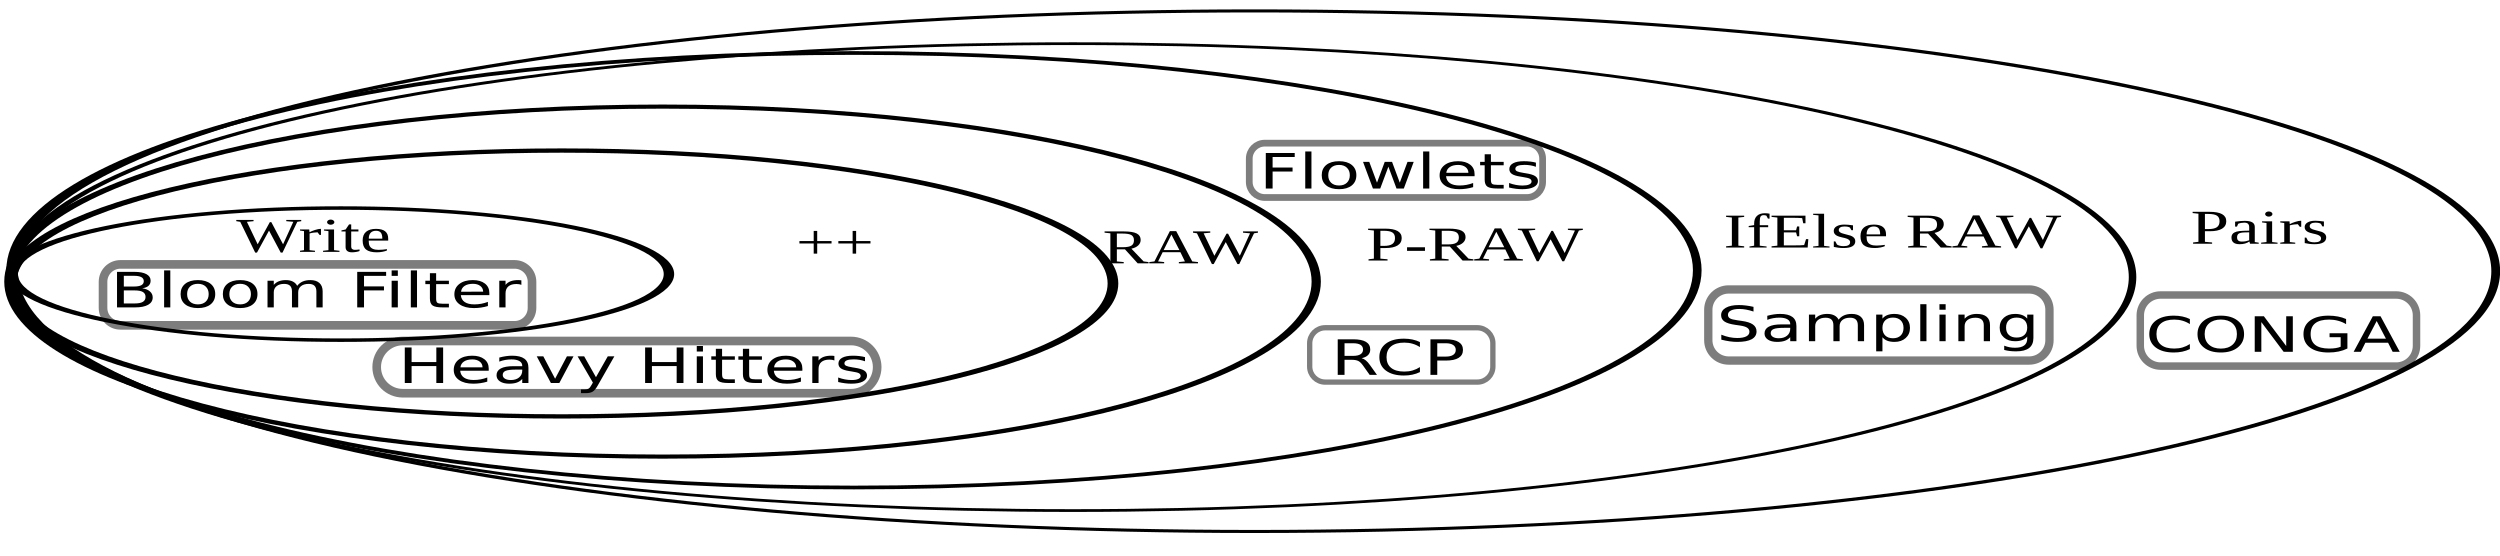
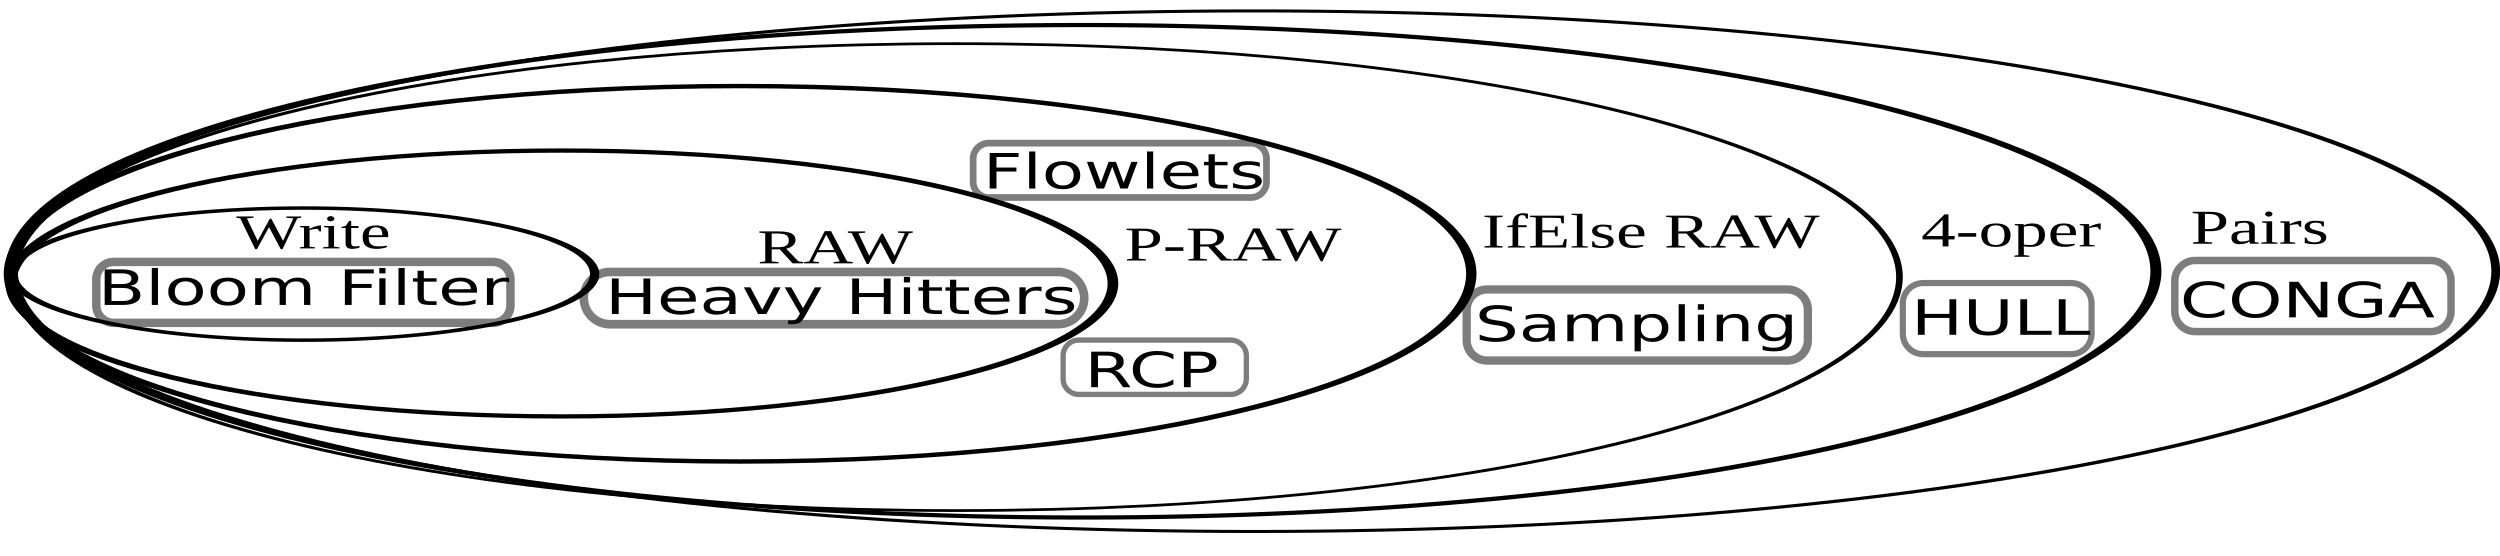
<svg xmlns="http://www.w3.org/2000/svg" xmlns:ns1="http://www.openswatchbook.org/uri/2009/osb" width="1448.604" height="321.755" id="svg2" version="1.1">
  <defs id="defs4">
    <linearGradient id="linearGradient5439" ns1:paint="gradient">
      <stop style="stop-color:#00ff00;stop-opacity:1;" offset="0" id="stop5441" />
      <stop style="stop-color:#00ff00;stop-opacity:0;" offset="1" id="stop5443" />
    </linearGradient>
    <linearGradient id="linearGradient5419" ns1:paint="solid">
      <stop style="stop-color:#000000;stop-opacity:1;" offset="0" id="stop5421" />
    </linearGradient>
    <linearGradient id="linearGradient5413" ns1:paint="solid">
      <stop style="stop-color:#00ff00;stop-opacity:1;" offset="0" id="stop5415" />
    </linearGradient>
  </defs>
  <g id="layer1" transform="translate(580.2336,-13.06247)">
-     <path style="fill:none;stroke:#000000;stroke-width:4;stroke-linecap:butt;stroke-linejoin:miter;stroke-miterlimit:4;stroke-opacity:1;stroke-dasharray:none" id="path2816" d="m 414.286,268.076 c 0,41.816 -56.284,75.714 -125.714,75.714 -69.43,0 -125.714,-33.898 -125.714,-75.714 0,-41.816 56.284,-75.714 125.714,-75.714 69.43,0 125.714,33.898 125.714,75.714 z" transform="matrix(1.512307,0,0,0.5056145,-819.1472,36.34625)" />
-     <text xml:space="preserve" style="font-size:33.613px;font-style:normal;font-weight:normal;fill:#000000;fill-opacity:1;stroke:none;font-family:Bitstream Vera Sans" x="-372.568" y="189.201" id="text3590" transform="scale(1.190008,0.8403305)">
-       <tspan id="tspan3592" x="-372.568" y="189.201" style="font-style:normal;font-variant:normal;font-weight:normal;font-stretch:normal;font-family:Times New Roman;-inkscape-font-specification:Times New Roman">Write</tspan>
+     <path style="fill:none;stroke:#000000;stroke-width:4;stroke-linecap:butt;stroke-linejoin:miter;stroke-miterlimit:4;stroke-opacity:1;stroke-dasharray:none" id="path2816" d="m 414.286,268.076 a 125.714,75.714 0 1 1 -251.429,0 125.714,75.714 0 1 1 251.429,0 z" transform="matrix(1.341068,0,0,0.5056145,-791.2596,36.34625)" />
+     <text xml:space="preserve" style="font-size:33.613px;font-style:normal;font-weight:normal;fill:#000000;fill-opacity:1;stroke:none;font-family:Bitstream Vera Sans" x="-372.568" y="186.821" id="text3590" transform="scale(1.190008,0.8403306)">
+       <tspan id="tspan3592" x="-372.568" y="186.821" style="font-style:normal;font-variant:normal;font-weight:normal;font-stretch:normal;font-family:Times New Roman;-inkscape-font-specification:Times New Roman">Write</tspan>
    </text>
    <path d="m 414.286,268.076 c 0,41.816 -56.284,75.714 -125.714,75.714 -69.43,0 -125.714,-33.898 -125.714,-75.714 0,-41.816 56.284,-75.714 125.714,-75.714 69.43,0 125.714,33.898 125.714,75.714 z" id="path3594" style="fill:#ff0000;fill-opacity:0;fill-rule:evenodd;stroke:#000000;stroke-width:2.439;stroke-linecap:butt;stroke-linejoin:miter;stroke-miterlimit:4;stroke-opacity:1;stroke-dasharray:none" transform="matrix(2.539988,0,0,1.017341,-987.6208,-95.40136)" />
-     <text xml:space="preserve" style="font-size:33.613px;font-style:normal;font-weight:normal;fill:#000000;fill-opacity:1;stroke:none;font-family:Bitstream Vera Sans" x="-100.004" y="193.763" id="text3602" transform="scale(1.190008,0.8403305)">
-       <tspan id="tspan3604" x="-100.004" y="193.763" style="font-family:Times New Roman;-inkscape-font-specification:Times New Roman">++</tspan>
+     <path transform="matrix(3.370272,0,0,1.436741,-1123.948,-213.4552)" style="fill:#ff0000;fill-opacity:0;fill-rule:evenodd;stroke:#000000;stroke-width:1.781;stroke-linecap:butt;stroke-linejoin:miter;stroke-miterlimit:4;stroke-opacity:1;stroke-dasharray:none" id="path3606" d="m 414.286,268.076 a 125.714,75.714 0 1 1 -251.429,0 125.714,75.714 0 1 1 251.429,0 z" />
+     <text xml:space="preserve" style="font-size:33.613px;font-style:normal;font-weight:normal;fill:#000000;fill-opacity:1;stroke:none;font-family:Bitstream Vera Sans" x="-118.785" y="197.124" id="text3608" transform="scale(1.190008,0.8403306)">
+       <tspan x="-118.785" y="197.124" id="tspan3010" style="font-family:Times New Roman;-inkscape-font-specification:Times New Roman">RAW</tspan>
    </text>
-     <path transform="matrix(3.012924,0,0,1.339317,-1065.767,-182.8032)" style="fill:#ff0000;fill-opacity:0;fill-rule:evenodd;stroke:#000000;stroke-width:1.781;stroke-linecap:butt;stroke-linejoin:miter;stroke-miterlimit:4;stroke-opacity:1;stroke-dasharray:none" id="path3606" d="m 414.286,268.076 c 0,41.816 -56.284,75.714 -125.714,75.714 -69.43,0 -125.714,-33.898 -125.714,-75.714 0,-41.816 56.284,-75.714 125.714,-75.714 69.43,0 125.714,33.898 125.714,75.714 z" />
-     <text xml:space="preserve" style="font-size:33.613px;font-style:normal;font-weight:normal;fill:#000000;fill-opacity:1;stroke:none;font-family:Bitstream Vera Sans" x="49.281" y="197.124" id="text3608" transform="scale(1.190008,0.8403305)">
-       <tspan x="49.281" y="197.124" id="tspan3010" style="font-family:Times New Roman;-inkscape-font-specification:Times New Roman">RAW</tspan>
+     <path d="m 414.286,268.076 a 125.714,75.714 0 1 1 -251.429,0 125.714,75.714 0 1 1 251.429,0 z" id="path3612" style="fill:#ff0000;fill-opacity:0;fill-rule:evenodd;stroke:#000000;stroke-width:1.292;stroke-linecap:butt;stroke-linejoin:miter;stroke-miterlimit:4;stroke-opacity:1;stroke-dasharray:none" transform="matrix(4.943976,0,0,1.884524,-1379.225,-334.9457)" />
+     <text xml:space="preserve" style="font-size:33.613px;font-style:normal;font-weight:normal;fill:#000000;fill-opacity:1;stroke:none;font-family:Bitstream Vera Sans" x="59.945" y="195.204" id="text3614" transform="scale(1.190008,0.8403306)">
+       <tspan id="tspan3616" x="59.945" y="195.204" style="font-family:Times New Roman;-inkscape-font-specification:Times New Roman">P-RAW</tspan>
    </text>
-     <path d="m 414.286,268.076 c 0,41.816 -56.284,75.714 -125.714,75.714 -69.43,0 -125.714,-33.898 -125.714,-75.714 0,-41.816 56.284,-75.714 125.714,-75.714 69.43,0 125.714,33.898 125.714,75.714 z" id="path3612" style="fill:#ff0000;fill-opacity:0;fill-rule:evenodd;stroke:#000000;stroke-width:1.292;stroke-linecap:butt;stroke-linejoin:miter;stroke-miterlimit:4;stroke-opacity:1;stroke-dasharray:none" transform="matrix(3.88695,0,0,1.662724,-1207.08,-276.0787)" />
-     <text xml:space="preserve" style="font-size:33.613px;font-style:normal;font-weight:normal;fill:#000000;fill-opacity:1;stroke:none;font-family:Bitstream Vera Sans" x="177.591" y="195.204" id="text3614" transform="scale(1.190008,0.8403305)">
-       <tspan id="tspan3616" x="177.591" y="195.204" style="font-family:Times New Roman;-inkscape-font-specification:Times New Roman">P-RAW</tspan>
-     </text>
-     <path transform="matrix(4.883848,0,0,1.786621,-1367.857,-305.3156)" style="fill:#ff0000;fill-opacity:0;fill-rule:evenodd;stroke:#000000;stroke-width:0.891;stroke-linecap:butt;stroke-linejoin:miter;stroke-miterlimit:4;stroke-opacity:1;stroke-dasharray:none" id="path3606-5" d="m 414.286,268.076 c 0,41.816 -56.284,75.714 -125.714,75.714 -69.43,0 -125.714,-33.898 -125.714,-75.714 0,-41.816 56.284,-75.714 125.714,-75.714 69.43,0 125.714,33.898 125.714,75.714 z" />
-     <text xml:space="preserve" style="font-size:33.613px;font-style:normal;font-weight:normal;fill:#000000;fill-opacity:1;stroke:none;font-family:Bitstream Vera Sans" x="351.669" y="186.246" id="text3614-3" transform="scale(1.190008,0.8403305)">
-       <tspan id="tspan3616-3" x="351.669" y="186.246" style="font-family:Times New Roman;-inkscape-font-specification:Times New Roman">IfElse RAW</tspan>
+     <path transform="matrix(4.346662,0,0,1.786621,-1280.373,-305.3156)" style="fill:#ff0000;fill-opacity:0;fill-rule:evenodd;stroke:#000000;stroke-width:0.891;stroke-linecap:butt;stroke-linejoin:miter;stroke-miterlimit:4;stroke-opacity:1;stroke-dasharray:none" id="path3606-5" d="m 414.286,268.076 a 125.714,75.714 0 1 1 -251.429,0 125.714,75.714 0 1 1 251.429,0 z" />
+     <text xml:space="preserve" style="font-size:33.613px;font-style:normal;font-weight:normal;fill:#000000;fill-opacity:1;stroke:none;font-family:Bitstream Vera Sans" x="234.022" y="186.246" id="text3614-3" transform="scale(1.190008,0.8403306)">
+       <tspan id="tspan3616-3" x="234.022" y="186.246" style="font-family:Times New Roman;-inkscape-font-specification:Times New Roman">IfElse RAW</tspan>
    </text>
    <path transform="matrix(5.720596,0,0,1.991982,-1504.068,-363.8006)" style="fill:#ff0000;fill-opacity:0;fill-rule:evenodd;stroke:#000000;stroke-width:0.891;stroke-linecap:butt;stroke-linejoin:miter;stroke-miterlimit:4;stroke-opacity:1;stroke-dasharray:none" id="path3606-5-7" d="m 414.286,268.076 c 0,41.816 -56.284,75.714 -125.714,75.714 -69.43,0 -125.714,-33.898 -125.714,-75.714 0,-41.816 56.284,-75.714 125.714,-75.714 69.43,0 125.714,33.898 125.714,75.714 z" />
    <text xml:space="preserve" style="font-size:33.613px;font-style:normal;font-weight:normal;fill:#000000;fill-opacity:1;stroke:none;font-family:Bitstream Vera Sans" x="579.087" y="183.605" id="text3614-3-7" transform="scale(1.190008,0.8403305)">
      <tspan id="tspan3616-3-4" x="579.087" y="183.605" style="font-family:Times New Roman;-inkscape-font-specification:Times New Roman">Pairs</tspan>
    </text>
    <text xml:space="preserve" style="font-size:84px;font-style:normal;font-variant:normal;font-weight:normal;font-stretch:normal;text-align:start;line-height:125%;letter-spacing:0px;word-spacing:0px;writing-mode:lr-tb;text-anchor:start;fill:#000000;fill-opacity:1;stroke:none;font-family:Arial;-inkscape-font-specification:Sans" x="307.143" y="485.238" id="text3849" transform="translate(10.04767,128.1241)">
      <tspan id="tspan3851" x="307.143" y="485.238" />
    </text>
    <text xml:space="preserve" style="font-size:84px;font-style:normal;font-variant:normal;font-weight:normal;font-stretch:normal;text-align:start;line-height:125%;letter-spacing:0px;word-spacing:0px;writing-mode:lr-tb;text-anchor:start;fill:#000000;fill-opacity:1;stroke:none;font-family:Arial;-inkscape-font-specification:Sans" x="332.857" y="483.809" id="text3853" transform="translate(10.04767,128.1241)">
      <tspan id="tspan3855" x="332.857" y="483.809" />
    </text>
-     <text xml:space="preserve" style="font-size:33.613px;font-style:normal;font-weight:normal;fill:#000000;fill-opacity:1;stroke:none;font-family:Bitstream Vera Sans" x="-433.908" y="185.489" id="text3602-6" transform="scale(1.190008,0.8403305)">
-       <tspan x="-433.908" y="185.489" style="font-size:33.613px" id="tspan3880" />
-       <tspan x="-433.908" y="227.506" style="font-size:33.613px" id="tspan3021">Bloom Filter</tspan>
+     <text xml:space="preserve" style="font-size:33.613px;font-style:normal;font-weight:normal;fill:#000000;fill-opacity:1;stroke:none;font-family:Bitstream Vera Sans" x="-439.911" y="183.789" id="text3602-6" transform="scale(1.190008,0.8403306)">
+       <tspan x="-439.911" y="183.789" style="font-size:33.613px" id="tspan3880" />
+       <tspan x="-439.911" y="225.806" style="font-size:33.613px" id="tspan3021">Bloom Filter</tspan>
    </text>
-     <text xml:space="preserve" style="font-size:33.613px;font-style:normal;font-weight:normal;fill:#000000;fill-opacity:1;stroke:none;font-family:Bitstream Vera Sans" x="-293.786" y="237.627" id="text3602-6-4" transform="scale(1.190008,0.8403305)">
-       <tspan x="-293.786" y="237.627" style="font-size:33.613px" id="tspan3880-5" />
-       <tspan x="-293.786" y="279.643" style="font-size:33.613px" id="tspan3021-3">Heavy Hitters</tspan>
+     <text xml:space="preserve" style="font-size:33.613px;font-style:normal;font-weight:normal;fill:#000000;fill-opacity:1;stroke:none;font-family:Bitstream Vera Sans" x="-192.946" y="190.026" id="text3602-6-4" transform="scale(1.190008,0.8403306)">
+       <tspan x="-192.946" y="190.026" style="font-size:33.613px" id="tspan3880-5" />
+       <tspan x="-192.946" y="232.043" style="font-size:33.613px" id="tspan3021-3">Heavy Hitters</tspan>
    </text>
-     <text xml:space="preserve" style="font-size:33.613px;font-style:normal;font-weight:normal;fill:#000000;fill-opacity:1;stroke:none;font-family:Bitstream Vera Sans" x="125.461" y="103.517" id="text3602-6-4-6" transform="scale(1.190008,0.8403305)">
-       <tspan x="125.461" y="103.517" style="font-size:33.613px" id="tspan3880-5-2" />
-       <tspan x="125.461" y="145.534" style="font-size:33.613px" id="tspan3021-3-6">Flowlets</tspan>
+     <text xml:space="preserve" style="font-size:33.613px;font-style:normal;font-weight:normal;fill:#000000;fill-opacity:1;stroke:none;font-family:Bitstream Vera Sans" x="-8.992" y="103.517" id="text3602-6-4-6" transform="scale(1.190008,0.8403306)">
+       <tspan x="-8.992" y="103.517" style="font-size:33.613px" id="tspan3880-5-2" />
+       <tspan x="-8.992" y="145.534" style="font-size:33.613px" id="tspan3021-3-6">Flowlets</tspan>
    </text>
-     <text xml:space="preserve" style="font-size:33.613px;font-style:normal;font-weight:normal;fill:#000000;fill-opacity:1;stroke:none;font-family:Bitstream Vera Sans" x="348.247" y="208.815" id="text3602-6-4-6-6" transform="scale(1.190008,0.8403305)">
-       <tspan x="348.247" y="208.815" style="font-size:33.613px" id="tspan3880-5-2-3" />
-       <tspan x="348.247" y="250.832" style="font-size:33.613px" id="tspan3021-3-6-4">Sampling</tspan>
+     <text xml:space="preserve" style="font-size:33.613px;font-style:normal;font-weight:normal;fill:#000000;fill-opacity:1;stroke:none;font-family:Bitstream Vera Sans" x="230.601" y="208.815" id="text3602-6-4-6-6" transform="scale(1.190008,0.8403306)">
+       <tspan x="230.601" y="208.815" style="font-size:33.613px" id="tspan3880-5-2-3" />
+       <tspan x="230.601" y="250.832" style="font-size:33.613px" id="tspan3021-3-6-4">Sampling</tspan>
    </text>
-     <text xml:space="preserve" style="font-size:33.613px;font-style:normal;font-weight:normal;fill:#000000;fill-opacity:1;stroke:none;font-family:Bitstream Vera Sans" x="557.066" y="216.121" id="text3602-6-4-6-6-1" transform="scale(1.190008,0.8403305)">
-       <tspan x="557.066" y="216.121" style="font-size:33.613px" id="tspan3880-5-2-3-3" />
-       <tspan x="557.066" y="258.138" style="font-size:33.613px" id="tspan3021-3-6-4-2">CONGA</tspan>
+     <text xml:space="preserve" style="font-size:33.613px;font-style:normal;font-weight:normal;fill:#000000;fill-opacity:1;stroke:none;font-family:Bitstream Vera Sans" x="573.873" y="192.321" id="text3602-6-4-6-6-1" transform="scale(1.190008,0.8403306)">
+       <tspan x="573.873" y="192.321" style="font-size:33.613px" id="tspan3880-5-2-3-3" />
+       <tspan x="573.873" y="234.338" style="font-size:33.613px" id="tspan3021-3-6-4-2">CONGA</tspan>
    </text>
-     <text xml:space="preserve" style="font-size:33.613px;font-style:normal;font-weight:normal;fill:#000000;fill-opacity:1;stroke:none;font-family:Bitstream Vera Sans" x="160.486" y="231.994" id="text3602-6-4-6-5" transform="scale(1.190008,0.8403305)">
-       <tspan x="160.486" y="231.994" style="font-size:33.613px" id="tspan3880-5-2-31" />
-       <tspan x="160.486" y="274.01" style="font-size:33.613px" id="tspan3021-3-6-7">RCP</tspan>
+     <text xml:space="preserve" style="font-size:33.613px;font-style:normal;font-weight:normal;fill:#000000;fill-opacity:1;stroke:none;font-family:Bitstream Vera Sans" x="40.439" y="240.494" id="text3602-6-4-6-5" transform="scale(1.190008,0.8403306)">
+       <tspan x="40.439" y="240.494" style="font-size:33.613px" id="tspan3880-5-2-31" />
+       <tspan x="40.439" y="282.511" style="font-size:33.613px" id="tspan3021-3-6-7">RCP</tspan>
    </text>
    <path style="opacity:0;fill:#00ff00;fill-opacity:0;stroke:#00ff00;stroke-width:4.996;stroke-linecap:round;stroke-linejoin:round;stroke-miterlimit:4;stroke-opacity:1;stroke-dasharray:none;stroke-dashoffset:0" d="m 48.316,332.113 c -157.47,-3.645 -288.453,-16.766 -398.571,-39.927 -99.816,-20.994 -164.529,-45.761 -202.357,-77.447 -25.321,-21.209 -30.489,-35.616 -20.136,-56.136 18.52,-36.708 74.206,-66.188 173.208,-91.697 104.285,-26.87 237.283,-43.741 395,-50.107 40.788,-1.646 166.503,-1.658 207.143,-0.019 192.581,7.766 354.088,32.077 458.559,69.025 102.178,36.137 136.15,80.512 94.932,124.004 -15.037,15.867 -49.23,35.165 -87.088,49.151 -102.525,37.877 -266.937,63.539 -456.403,71.237 -34.682,1.409 -135.408,2.583 -164.286,1.914 l 0,0 z m 152.857,-4.987 c 178.962,-6.854 328.977,-28.106 437.763,-62.014 56.715,-17.678 98.415,-39.87 117.072,-62.304 23.16,-27.847 12.099,-57.47 -31.264,-83.736 C 655.974,77.417 514.689,44.603 335.098,28.574 210.163,17.423 55.429,15.685 -75.255,23.964 c -139.735,8.852 -263.513,28.121 -354.716,55.22 -8.487,2.522 -15.217,4.735 -14.956,4.92 0.261,0.184 8.169,-1.716 17.573,-4.222 160.983,-42.903 423,-58.233 653.085,-38.21 267.388,23.27 423.776,87.227 376.159,153.836 -37.922,53.048 -210.504,96.92 -434.288,110.4 -51.828,3.122 -84.106,3.976 -150,3.967 -81.945,-0.011 -129.094,-1.792 -198.571,-7.501 -113.905,-9.36 -227.422,-29.584 -298.929,-53.258 -8.446,-2.796 -15.357,-4.899 -15.357,-4.673 0,1.559 48.099,19.086 68.571,24.987 108.49,31.271 253.266,51.12 420.714,57.683 47.678,1.869 158.52,1.876 207.143,0.013 l 0,5e-5 z m -90,-21.709 c 235.807,-8.456 431.714,-51.495 481.429,-105.764 9.694,-10.582 12.588,-16.958 12.64,-27.848 0.075,-15.613 -7.651,-26.74 -29.07,-41.865 -26.458,-18.683 -63.993,-33.718 -121.115,-48.512 -228.671,-59.223 -628.678,-60.495 -863.56,-2.746 -9.25,2.274 -16.587,4.298 -16.306,4.497 0.282,0.199 4.314,-0.57 8.961,-1.709 23.472,-5.754 70.824,-13.849 108.449,-18.539 111.845,-13.944 249.862,-15.485 367.857,-4.108 99.263,9.571 186.931,28.648 240.112,52.25 18.187,8.071 23.331,10.87 36.162,19.677 12.537,8.604 22.941,19.75 26.792,28.702 2.5,5.812 2.899,8.785 2.349,17.514 -0.634,10.069 -0.944,10.915 -7.331,20 -18.627,26.496 -68.405,49.906 -145.226,68.298 -113.407,27.151 -282.215,38.407 -428.754,28.588 -44.751,-2.999 -30.505,-0.624 26.611,4.436 51.732,4.583 107.684,7.506 164.286,8.585 25.892,0.493 105.05,-0.356 135.714,-1.455 z M -36.271,292.333 c 106.537,-4.47 200.517,-17.158 270.302,-36.494 63.916,-17.71 103.572,-37.847 120.037,-60.955 18.709,-26.258 1.322,-53.561 -49.121,-77.135 C 227.578,81.592 92.274,58.826 -65.703,55.384 c -36.582,-0.797 -100.982,-0.062 -126.695,1.445 -123.257,7.228 -207.424,20.68 -282.143,45.095 -14.388,4.701 -32.143,11.627 -32.143,12.537 0,0.207 3.696,-0.938 8.214,-2.544 61.977,-22.029 154.782,-35.942 255.75,-38.342 124.031,-2.948 238.948,10.341 316.75,36.628 30.178,10.197 48.676,19.363 64.445,31.937 22.185,17.689 26.191,35.947 12.338,56.224 -4.987,7.3 -27.062,23.213 -41.783,30.12 -52.759,24.754 -129.356,40.629 -233.571,48.407 -34.112,2.546 -136.454,2.56 -170,0.023 -42.246,-3.195 -78.836,-7.438 -106.687,-12.373 -25.348,-4.491 -16.89,-1.749 13.116,4.252 58.874,11.775 133.916,20.133 210.714,23.47 27.708,1.204 113.074,1.245 141.127,0.068 l 0,7e-5 z m -211.484,-0.645 c -0.982,-0.28 -2.589,-0.28 -3.571,0 -0.982,0.28 -0.179,0.509 1.786,0.509 1.964,0 2.768,-0.229 1.786,-0.509 z m -10,-1.009 c -0.982,-0.28 -2.589,-0.28 -3.571,0 -0.982,0.28 -0.179,0.509 1.786,0.509 1.964,0 2.768,-0.229 1.786,-0.509 z m 140.357,-18.363 c 83.19,-6.622 144.923,-18.01 195.56,-36.077 22.193,-7.918 35.437,-14.513 50.213,-25.002 25.157,-17.858 31.051,-34.385 18.718,-52.489 -34.665,-50.883 -205.28,-86.361 -390.565,-81.215 -129.849,3.607 -237.428,24.424 -293.927,56.878 -6.552,3.764 -24.2,16.609 -19.286,14.038 1.179,-0.617 6.556,-3.466 11.949,-6.332 33.705,-17.908 104.582,-33.461 181.622,-39.854 65.659,-5.449 155.873,-4.652 220,1.943 64.064,6.589 122.111,19.755 155.739,35.323 13.594,6.294 27.187,16.448 32.255,24.095 15.103,22.79 -7.321,45.408 -62.359,62.901 -47.682,15.155 -112.155,24.864 -189.697,28.567 -32.245,1.54 -111.893,0.684 -141.652,-1.522 -70.832,-5.251 -133.498,-16.564 -173.36,-31.299 -13.589,-5.023 -11.929,-3.505 6.217,5.686 41.476,21.007 127.412,38.403 220.714,44.678 34.962,2.351 34.767,2.347 95.714,2.025 45.157,-0.239 61.565,-0.707 82.143,-2.345 l 0,0 z m -65.714,-22.737 C -63.295,240.449 18.406,218.285 38.876,189.359 67.146,149.408 -44.442,111.323 -212.398,103.599 c -30.915,-1.422 -104.353,-0.567 -132.143,1.538 -73.412,5.56 -129.559,15.335 -170,29.594 -20.968,7.393 -44.354,19.154 -28.612,14.389 35.715,-10.811 94.702,-17.13 160.041,-17.146 102.145,-0.024 183.46,15.212 192.207,36.015 10.29,24.473 -74.153,43.653 -192.207,43.656 -78.268,0.002 -145.756,-8.794 -175.343,-22.854 -3.96,-1.882 -7.447,-3.247 -7.75,-3.033 -0.303,0.214 0.707,2.459 2.243,4.99 5.594,9.215 20.661,18.452 44.605,27.345 46.027,17.094 115.357,28.537 199.188,32.876 25.351,1.312 113.303,0.42 137.057,-1.39 z m -157.857,-42.404 c 1.179,-0.183 -17.464,-0.291 -41.429,-0.241 -30.194,0.064 -37.431,0.26 -23.571,0.64 19.373,0.531 60.644,0.278 65,-0.399 z m -110,-120.613 c 2.75,-1.063 4.357,-1.933 3.571,-1.933 -0.786,0 -3.679,0.87 -6.429,1.933 -2.75,1.063 -4.357,1.933 -3.571,1.933 0.786,0 3.679,-0.87 6.429,-1.933 z" id="path5425" />
    <path style="opacity:0;fill:#00ff00;fill-opacity:0;stroke:#00ff00;stroke-width:4.996;stroke-linecap:round;stroke-linejoin:round;stroke-miterlimit:4;stroke-opacity:1;stroke-dasharray:none;stroke-dashoffset:0" d="m -399.541,207.904 c -80.381,-1.287 -153.515,-14.476 -167.241,-30.159 -12.628,-14.428 24.738,-29.494 92.244,-37.194 53.582,-6.112 129.407,-6.116 183.146,-0.012 63.366,7.198 100.998,20.833 94.699,34.312 -9.11,19.492 -102.226,34.664 -202.848,33.053 z" id="path5427" />
    <path style="opacity:0;fill:#00ff00;fill-opacity:0;stroke:#00ff00;stroke-width:4.996;stroke-linecap:round;stroke-linejoin:round;stroke-miterlimit:4;stroke-opacity:1;stroke-dasharray:none;stroke-dashoffset:0" d="m -399.541,207.904 c -80.381,-1.287 -153.515,-14.476 -167.241,-30.159 -12.628,-14.428 24.738,-29.494 92.244,-37.194 53.582,-6.112 129.407,-6.116 183.146,-0.012 63.366,7.198 100.998,20.833 94.699,34.312 -9.11,19.492 -102.226,34.664 -202.848,33.053 z" id="path5429" />
    <path style="opacity:0;fill:#00ff00;fill-opacity:0;stroke:#00ff00;stroke-width:4.996;stroke-linecap:round;stroke-linejoin:round;stroke-miterlimit:4;stroke-opacity:1;stroke-dasharray:none;stroke-dashoffset:0" d="m -399.541,207.904 c -80.381,-1.287 -153.515,-14.476 -167.241,-30.159 -12.628,-14.428 24.738,-29.494 92.244,-37.194 53.582,-6.112 129.407,-6.116 183.146,-0.012 63.366,7.198 100.998,20.833 94.699,34.312 -9.11,19.492 -102.226,34.664 -202.848,33.053 z" id="path5431" />
    <path style="opacity:0;fill:#00ff00;fill-opacity:0;stroke:#00ff00;stroke-width:4.996;stroke-linecap:round;stroke-linejoin:round;stroke-miterlimit:4;stroke-opacity:1;stroke-dasharray:none;stroke-dashoffset:0" d="m -399.541,207.904 c -80.381,-1.287 -153.515,-14.476 -167.241,-30.159 -12.628,-14.428 24.738,-29.494 92.244,-37.194 53.582,-6.112 129.407,-6.116 183.146,-0.012 63.366,7.198 100.998,20.833 94.699,34.312 -9.11,19.492 -102.226,34.664 -202.848,33.053 z" id="path5433" />
    <path style="opacity:0;fill:#00ff00;fill-opacity:0;stroke:#00ff00;stroke-width:4.996;stroke-linecap:round;stroke-linejoin:round;stroke-miterlimit:4;stroke-opacity:1;stroke-dasharray:none;stroke-dashoffset:0" d="m -399.541,207.904 c -80.381,-1.287 -153.515,-14.476 -167.241,-30.159 -12.628,-14.428 24.738,-29.494 92.244,-37.194 53.582,-6.112 129.407,-6.116 183.146,-0.012 63.366,7.198 100.998,20.833 94.699,34.312 -9.11,19.492 -102.226,34.664 -202.848,33.053 z" id="path5435" />
    <path style="opacity:0;fill:#00ff00;fill-opacity:0;stroke:none" d="m -399.541,207.904 c -80.381,-1.287 -153.515,-14.476 -167.241,-30.159 -12.628,-14.428 24.738,-29.494 92.244,-37.194 53.582,-6.112 129.407,-6.116 183.146,-0.012 63.366,7.198 100.998,20.833 94.699,34.312 -9.11,19.492 -102.226,34.664 -202.848,33.053 z" id="path5437" />
    <path style="opacity:0;fill:#00ff00;fill-opacity:0;stroke:#00ff00;stroke-width:7.138;stroke-linecap:round;stroke-linejoin:round;stroke-miterlimit:4;stroke-opacity:1;stroke-dasharray:none;stroke-dashoffset:0" d="m -320.169,250.969 c -113.361,-5.867 -203.5,-25.68 -236.209,-51.921 -7.109,-5.703 -13.163,-16.776 -13.163,-24.076 0,-27.582 80.282,-55.976 188.571,-66.694 66.501,-6.582 145.87,-7.325 212.857,-1.994 110.321,8.781 195.305,34.009 209.366,62.151 8.808,17.628 -10.697,36.404 -53.194,51.206 -42.622,14.846 -96.281,24.231 -171.172,29.938 -23.753,1.81 -111.706,2.702 -137.057,1.39 z" id="path5453" />
    <path style="opacity:0;fill:#00ff00;fill-opacity:0;stroke:#00ff00;stroke-width:7.138;stroke-linecap:round;stroke-linejoin:round;stroke-miterlimit:4;stroke-opacity:1;stroke-dasharray:none;stroke-dashoffset:0" d="m -320.169,250.969 c -113.361,-5.867 -203.5,-25.68 -236.209,-51.921 -7.109,-5.703 -13.163,-16.776 -13.163,-24.076 0,-27.582 80.282,-55.976 188.571,-66.694 66.501,-6.582 145.87,-7.325 212.857,-1.994 110.321,8.781 195.305,34.009 209.366,62.151 8.808,17.628 -10.697,36.404 -53.194,51.206 -42.622,14.846 -96.281,24.231 -171.172,29.938 -23.753,1.81 -111.706,2.702 -137.057,1.39 z" id="path5455" />
    <path style="opacity:0;fill:#00ff00;fill-opacity:0;stroke:#00ff00;stroke-width:7.138;stroke-linecap:round;stroke-linejoin:round;stroke-miterlimit:4;stroke-opacity:1;stroke-dasharray:none;stroke-dashoffset:0" d="m -320.169,250.969 c -113.361,-5.867 -203.5,-25.68 -236.209,-51.921 -7.109,-5.703 -13.163,-16.776 -13.163,-24.076 0,-27.582 80.282,-55.976 188.571,-66.694 66.501,-6.582 145.87,-7.325 212.857,-1.994 110.321,8.781 195.305,34.009 209.366,62.151 8.808,17.628 -10.697,36.404 -53.194,51.206 -42.622,14.846 -96.281,24.231 -171.172,29.938 -23.753,1.81 -111.706,2.702 -137.057,1.39 z" id="path5457" />
    <path style="opacity:0;fill:#00ff00;fill-opacity:0;stroke:#00ff00;stroke-width:7.138;stroke-linecap:round;stroke-linejoin:round;stroke-miterlimit:4;stroke-opacity:1;stroke-dasharray:none;stroke-dashoffset:0" d="m -320.169,250.969 c -113.361,-5.867 -203.5,-25.68 -236.209,-51.921 -7.109,-5.703 -13.163,-16.776 -13.163,-24.076 0,-27.582 80.282,-55.976 188.571,-66.694 66.501,-6.582 145.87,-7.325 212.857,-1.994 110.321,8.781 195.305,34.009 209.366,62.151 8.808,17.628 -10.697,36.404 -53.194,51.206 -42.622,14.846 -96.281,24.231 -171.172,29.938 -23.753,1.81 -111.706,2.702 -137.057,1.39 z" id="path5459" />
    <path style="opacity:0;fill:#00ff00;fill-opacity:0;stroke:#00ff00;stroke-width:7.138;stroke-linecap:round;stroke-linejoin:round;stroke-miterlimit:4;stroke-opacity:1;stroke-dasharray:none;stroke-dashoffset:0" d="m -320.169,250.969 c -113.361,-5.867 -203.5,-25.68 -236.209,-51.921 -7.109,-5.703 -13.163,-16.776 -13.163,-24.076 0,-27.582 80.282,-55.976 188.571,-66.694 66.501,-6.582 145.87,-7.325 212.857,-1.994 110.321,8.781 195.305,34.009 209.366,62.151 8.808,17.628 -10.697,36.404 -53.194,51.206 -42.622,14.846 -96.281,24.231 -171.172,29.938 -23.753,1.81 -111.706,2.702 -137.057,1.39 z" id="path5461" />
    <path style="opacity:0;fill:#00ff00;fill-opacity:0;stroke:#00ff00;stroke-width:7.138;stroke-linecap:round;stroke-linejoin:round;stroke-miterlimit:4;stroke-opacity:1;stroke-dasharray:none;stroke-dashoffset:0" d="m -320.169,250.969 c -113.361,-5.867 -203.5,-25.68 -236.209,-51.921 -7.109,-5.703 -13.163,-16.776 -13.163,-24.076 0,-27.582 80.282,-55.976 188.571,-66.694 66.501,-6.582 145.87,-7.325 212.857,-1.994 110.321,8.781 195.305,34.009 209.366,62.151 8.808,17.628 -10.697,36.404 -53.194,51.206 -42.622,14.846 -96.281,24.231 -171.172,29.938 -23.753,1.81 -111.706,2.702 -137.057,1.39 z" id="path5463" />
    <path style="opacity:0;fill:#00ff00;fill-opacity:0;stroke:#00ff00;stroke-width:7.138;stroke-linecap:round;stroke-linejoin:round;stroke-miterlimit:4;stroke-opacity:1;stroke-dasharray:none;stroke-dashoffset:0" d="m -320.169,250.969 c -113.361,-5.867 -203.5,-25.68 -236.209,-51.921 -7.109,-5.703 -13.163,-16.776 -13.163,-24.076 0,-27.582 80.282,-55.976 188.571,-66.694 66.501,-6.582 145.87,-7.325 212.857,-1.994 110.321,8.781 195.305,34.009 209.366,62.151 8.808,17.628 -10.697,36.404 -53.194,51.206 -42.622,14.846 -96.281,24.231 -171.172,29.938 -23.753,1.81 -111.706,2.702 -137.057,1.39 z" id="path5465" />
    <path style="opacity:0;fill:#00ff00;fill-opacity:0;stroke:#00ff00;stroke-width:7.138;stroke-linecap:round;stroke-linejoin:round;stroke-miterlimit:4;stroke-opacity:1;stroke-dasharray:none;stroke-dashoffset:0" d="m -320.169,250.969 c -113.361,-5.867 -203.5,-25.68 -236.209,-51.921 -7.109,-5.703 -13.163,-16.776 -13.163,-24.076 0,-27.582 80.282,-55.976 188.571,-66.694 66.501,-6.582 145.87,-7.325 212.857,-1.994 110.321,8.781 195.305,34.009 209.366,62.151 8.808,17.628 -10.697,36.404 -53.194,51.206 -42.622,14.846 -96.281,24.231 -171.172,29.938 -23.753,1.81 -111.706,2.702 -137.057,1.39 z" id="path5467" />
    <path style="opacity:0;fill:#00ff00;fill-opacity:0;stroke:#00ff00;stroke-width:7.138;stroke-linecap:round;stroke-linejoin:round;stroke-miterlimit:4;stroke-opacity:1;stroke-dasharray:none;stroke-dashoffset:0" d="m -320.169,250.969 c -113.361,-5.867 -203.5,-25.68 -236.209,-51.921 -7.109,-5.703 -13.163,-16.776 -13.163,-24.076 0,-27.582 80.282,-55.976 188.571,-66.694 66.501,-6.582 145.87,-7.325 212.857,-1.994 110.321,8.781 195.305,34.009 209.366,62.151 8.808,17.628 -10.697,36.404 -53.194,51.206 -42.622,14.846 -96.281,24.231 -171.172,29.938 -23.753,1.81 -111.706,2.702 -137.057,1.39 z" id="path5469" />
    <path style="opacity:0;fill:#00ff00;fill-opacity:0;stroke:#00ff00;stroke-width:7.138;stroke-linecap:round;stroke-linejoin:round;stroke-miterlimit:4;stroke-opacity:1;stroke-dasharray:none;stroke-dashoffset:0" d="m -320.169,250.969 c -113.361,-5.867 -203.5,-25.68 -236.209,-51.921 -7.109,-5.703 -13.163,-16.776 -13.163,-24.076 0,-27.582 80.282,-55.976 188.571,-66.694 66.501,-6.582 145.87,-7.325 212.857,-1.994 110.321,8.781 195.305,34.009 209.366,62.151 8.808,17.628 -10.697,36.404 -53.194,51.206 -42.622,14.846 -96.281,24.231 -171.172,29.938 -23.753,1.81 -111.706,2.702 -137.057,1.39 z" id="path5471" />
    <path style="opacity:0;fill:#00ff00;fill-opacity:0;stroke:#00ff00;stroke-width:7.138;stroke-linecap:round;stroke-linejoin:round;stroke-miterlimit:4;stroke-opacity:1;stroke-dasharray:none;stroke-dashoffset:0" d="m -320.169,250.969 c -113.361,-5.867 -203.5,-25.68 -236.209,-51.921 -7.109,-5.703 -13.163,-16.776 -13.163,-24.076 0,-27.582 80.282,-55.976 188.571,-66.694 66.501,-6.582 145.87,-7.325 212.857,-1.994 110.321,8.781 195.305,34.009 209.366,62.151 8.808,17.628 -10.697,36.404 -53.194,51.206 -42.622,14.846 -96.281,24.231 -171.172,29.938 -23.753,1.81 -111.706,2.702 -137.057,1.39 z" id="path5473" />
    <path style="opacity:0;fill:#00ff00;fill-opacity:0;stroke:#00ff00;stroke-width:7.138;stroke-linecap:round;stroke-linejoin:round;stroke-miterlimit:4;stroke-opacity:1;stroke-dasharray:none;stroke-dashoffset:0" d="m -320.169,250.969 c -113.361,-5.867 -203.5,-25.68 -236.209,-51.921 -7.109,-5.703 -13.163,-16.776 -13.163,-24.076 0,-27.582 80.282,-55.976 188.571,-66.694 66.501,-6.582 145.87,-7.325 212.857,-1.994 110.321,8.781 195.305,34.009 209.366,62.151 8.808,17.628 -10.697,36.404 -53.194,51.206 -42.622,14.846 -96.281,24.231 -171.172,29.938 -23.753,1.81 -111.706,2.702 -137.057,1.39 z" id="path5475" />
    <path style="opacity:0;fill:#00ff00;fill-opacity:0;stroke:#00ff00;stroke-width:7.138;stroke-linecap:round;stroke-linejoin:round;stroke-miterlimit:4;stroke-opacity:1;stroke-dasharray:none;stroke-dashoffset:0" d="m -320.169,250.969 c -113.361,-5.867 -203.5,-25.68 -236.209,-51.921 -7.109,-5.703 -13.163,-16.776 -13.163,-24.076 0,-27.582 80.282,-55.976 188.571,-66.694 66.501,-6.582 145.87,-7.325 212.857,-1.994 110.321,8.781 195.305,34.009 209.366,62.151 8.808,17.628 -10.697,36.404 -53.194,51.206 -42.622,14.846 -96.281,24.231 -171.172,29.938 -23.753,1.81 -111.706,2.702 -137.057,1.39 z" id="path5477" />
    <path style="opacity:0;fill:#00ff00;fill-opacity:0;stroke:#00ff00;stroke-width:7.138;stroke-linecap:round;stroke-linejoin:round;stroke-miterlimit:4;stroke-opacity:1;stroke-dasharray:none;stroke-dashoffset:0" d="m -320.169,250.969 c -113.361,-5.867 -203.5,-25.68 -236.209,-51.921 -7.109,-5.703 -13.163,-16.776 -13.163,-24.076 0,-27.582 80.282,-55.976 188.571,-66.694 66.501,-6.582 145.87,-7.325 212.857,-1.994 110.321,8.781 195.305,34.009 209.366,62.151 8.808,17.628 -10.697,36.404 -53.194,51.206 -42.622,14.846 -96.281,24.231 -171.172,29.938 -23.753,1.81 -111.706,2.702 -137.057,1.39 z" id="path5479" />
    <path style="opacity:0;fill:#00ff00;fill-opacity:0;stroke:#00ff00;stroke-width:7.138;stroke-linecap:round;stroke-linejoin:round;stroke-miterlimit:4;stroke-opacity:1;stroke-dasharray:none;stroke-dashoffset:0" d="m -320.169,250.969 c -113.361,-5.867 -203.5,-25.68 -236.209,-51.921 -7.109,-5.703 -13.163,-16.776 -13.163,-24.076 0,-27.582 80.282,-55.976 188.571,-66.694 66.501,-6.582 145.87,-7.325 212.857,-1.994 110.321,8.781 195.305,34.009 209.366,62.151 8.808,17.628 -10.697,36.404 -53.194,51.206 -42.622,14.846 -96.281,24.231 -171.172,29.938 -23.753,1.81 -111.706,2.702 -137.057,1.39 z" id="path5481" />
    <path style="opacity:0;fill:#00ff00;fill-opacity:0;stroke:#00ff00;stroke-width:7.138;stroke-linecap:round;stroke-linejoin:round;stroke-miterlimit:4;stroke-opacity:1;stroke-dasharray:none;stroke-dashoffset:0" d="m -320.169,250.969 c -113.361,-5.867 -203.5,-25.68 -236.209,-51.921 -7.109,-5.703 -13.163,-16.776 -13.163,-24.076 0,-27.582 80.282,-55.976 188.571,-66.694 66.501,-6.582 145.87,-7.325 212.857,-1.994 110.321,8.781 195.305,34.009 209.366,62.151 8.808,17.628 -10.697,36.404 -53.194,51.206 -42.622,14.846 -96.281,24.231 -171.172,29.938 -23.753,1.81 -111.706,2.702 -137.057,1.39 z" id="path5483" />
    <path style="opacity:0;fill:#00ff00;fill-opacity:0;stroke:#00ff00;stroke-width:7.138;stroke-linecap:round;stroke-linejoin:round;stroke-miterlimit:4;stroke-opacity:1;stroke-dasharray:none;stroke-dashoffset:0" d="m -320.169,250.969 c -113.361,-5.867 -203.5,-25.68 -236.209,-51.921 -7.109,-5.703 -13.163,-16.776 -13.163,-24.076 0,-27.582 80.282,-55.976 188.571,-66.694 66.501,-6.582 145.87,-7.325 212.857,-1.994 110.321,8.781 195.305,34.009 209.366,62.151 8.808,17.628 -10.697,36.404 -53.194,51.206 -42.622,14.846 -96.281,24.231 -171.172,29.938 -23.753,1.81 -111.706,2.702 -137.057,1.39 z" id="path5485" />
    <path style="opacity:0;fill:#00ff00;fill-opacity:0;stroke:#00ff00;stroke-width:7.138;stroke-linecap:round;stroke-linejoin:round;stroke-miterlimit:4;stroke-opacity:1;stroke-dasharray:none;stroke-dashoffset:0" d="m -320.169,250.969 c -113.361,-5.867 -203.5,-25.68 -236.209,-51.921 -7.109,-5.703 -13.163,-16.776 -13.163,-24.076 0,-27.582 80.282,-55.976 188.571,-66.694 66.501,-6.582 145.87,-7.325 212.857,-1.994 110.321,8.781 195.305,34.009 209.366,62.151 8.808,17.628 -10.697,36.404 -53.194,51.206 -42.622,14.846 -96.281,24.231 -171.172,29.938 -23.753,1.81 -111.706,2.702 -137.057,1.39 z" id="path5487" />
    <path style="opacity:0;fill:#00ff00;fill-opacity:0;stroke:#00ff00;stroke-width:7.138;stroke-linecap:round;stroke-linejoin:round;stroke-miterlimit:4;stroke-opacity:1;stroke-dasharray:none;stroke-dashoffset:0" d="m -320.169,250.969 c -113.361,-5.867 -203.5,-25.68 -236.209,-51.921 -7.109,-5.703 -13.163,-16.776 -13.163,-24.076 0,-27.582 80.282,-55.976 188.571,-66.694 66.501,-6.582 145.87,-7.325 212.857,-1.994 110.321,8.781 195.305,34.009 209.366,62.151 8.808,17.628 -10.697,36.404 -53.194,51.206 -42.622,14.846 -96.281,24.231 -171.172,29.938 -23.753,1.81 -111.706,2.702 -137.057,1.39 z" id="path5489" />
    <path style="opacity:0;fill:#00ff00;fill-opacity:0;stroke:#00ff00;stroke-width:7.138;stroke-linecap:round;stroke-linejoin:round;stroke-miterlimit:4;stroke-opacity:1;stroke-dasharray:none;stroke-dashoffset:0" d="m -320.169,250.969 c -113.361,-5.867 -203.5,-25.68 -236.209,-51.921 -7.109,-5.703 -13.163,-16.776 -13.163,-24.076 0,-27.582 80.282,-55.976 188.571,-66.694 66.501,-6.582 145.87,-7.325 212.857,-1.994 110.321,8.781 195.305,34.009 209.366,62.151 8.808,17.628 -10.697,36.404 -53.194,51.206 -42.622,14.846 -96.281,24.231 -171.172,29.938 -23.753,1.81 -111.706,2.702 -137.057,1.39 z" id="path5491" />
-     <rect style="opacity:0.51;fill:none;stroke:#000000;stroke-width:4.997;stroke-linecap:round;stroke-linejoin:round;stroke-miterlimit:4;stroke-opacity:1;stroke-dasharray:none;stroke-dashoffset:0" id="rect6238" width="290" height="30.264" x="-361.961" y="210.65" ry="15.132" />
-     <rect style="opacity:0.51;fill:none;stroke:#000000;stroke-width:4.997;stroke-linecap:round;stroke-linejoin:round;stroke-miterlimit:4;stroke-opacity:1;stroke-dasharray:none;stroke-dashoffset:0" id="rect6240" width="248.571" height="35.308" x="-520.533" y="166.263" ry="10.088" />
-     <rect style="opacity:0.51;fill:none;stroke:#000000;stroke-width:3.902;stroke-linecap:round;stroke-linejoin:round;stroke-miterlimit:4;stroke-opacity:1;stroke-dasharray:none;stroke-dashoffset:0" id="rect6240-2" width="169.977" height="31.487" x="143.645" y="96.014" ry="8.996" />
-     <rect style="opacity:0.51;fill:none;stroke:#000000;stroke-width:3.083;stroke-linecap:round;stroke-linejoin:round;stroke-miterlimit:4;stroke-opacity:1;stroke-dasharray:none;stroke-dashoffset:0" id="rect6240-2-9" width="106.148" height="31.487" x="178.651" y="202.977" ry="8.996" />
-     <rect style="opacity:0.51;fill:none;stroke:#000000;stroke-width:4.813;stroke-linecap:round;stroke-linejoin:round;stroke-miterlimit:4;stroke-opacity:1;stroke-dasharray:none;stroke-dashoffset:0" id="rect6240-2-0" width="197.695" height="41.197" x="409.622" y="180.783" ry="11.77" />
-     <rect style="opacity:0.51;fill:none;stroke:#000000;stroke-width:4.331;stroke-linecap:round;stroke-linejoin:round;stroke-miterlimit:4;stroke-opacity:1;stroke-dasharray:none;stroke-dashoffset:0" id="rect6240-2-0-0" width="160.057" height="41.197" x="659.937" y="183.999" ry="11.77" />
+     <rect style="opacity:0.51;fill:none;stroke:#000000;stroke-width:4.997;stroke-linecap:round;stroke-linejoin:round;stroke-miterlimit:4;stroke-opacity:1;stroke-dasharray:none;stroke-dashoffset:0" id="rect6238" width="290" height="30.264" x="-241.961" y="170.65" ry="15.132" />
+     <rect style="opacity:0.51;fill:none;stroke:#000000;stroke-width:4.909;stroke-linecap:round;stroke-linejoin:round;stroke-miterlimit:4;stroke-opacity:1;stroke-dasharray:none;stroke-dashoffset:0" id="rect6240" width="239.977" height="35.308" x="-524.433" y="164.834" ry="10.088" />
+     <rect style="opacity:0.51;fill:none;stroke:#000000;stroke-width:3.902;stroke-linecap:round;stroke-linejoin:round;stroke-miterlimit:4;stroke-opacity:1;stroke-dasharray:none;stroke-dashoffset:0" id="rect6240-2" width="169.977" height="31.487" x="-16.355" y="96.014" ry="8.996" />
+     <rect style="opacity:0.51;fill:none;stroke:#000000;stroke-width:3.083;stroke-linecap:round;stroke-linejoin:round;stroke-miterlimit:4;stroke-opacity:1;stroke-dasharray:none;stroke-dashoffset:0" id="rect6240-2-9" width="106.148" height="31.487" x="35.794" y="210.12" ry="8.996" />
+     <rect style="opacity:0.51;fill:none;stroke:#000000;stroke-width:4.813;stroke-linecap:round;stroke-linejoin:round;stroke-miterlimit:4;stroke-opacity:1;stroke-dasharray:none;stroke-dashoffset:0" id="rect6240-2-0" width="197.695" height="41.197" x="269.622" y="180.783" ry="11.77" />
+     <rect style="opacity:0.51;fill:none;stroke:#000000;stroke-width:4.331;stroke-linecap:round;stroke-linejoin:round;stroke-miterlimit:4;stroke-opacity:1;stroke-dasharray:none;stroke-dashoffset:0" id="rect6240-2-0-0" width="160.057" height="41.197" x="679.937" y="163.999" ry="11.77" />
+     <text xml:space="preserve" style="font-size:33.613px;font-style:normal;font-weight:normal;fill:#000000;fill-opacity:1;stroke:none;font-family:Bitstream Vera Sans" x="447.873" y="185.449" id="text3614-3-8" transform="scale(1.190008,0.8403306)">
+       <tspan id="tspan3616-3-2" x="447.873" y="185.449" style="font-family:Times New Roman;-inkscape-font-specification:Times New Roman">4-oper</tspan>
+     </text>
+     <text xml:space="preserve" style="font-size:33.613px;font-style:normal;font-weight:normal;fill:#000000;fill-opacity:1;stroke:none;font-family:Bitstream Vera Sans" x="442.974" y="204.404" id="text3602-6-4-6-6-3" transform="scale(1.190008,0.8403306)">
+       <tspan x="442.974" y="204.404" style="font-size:33.613px" id="tspan3880-5-2-3-7" />
+       <tspan x="442.974" y="246.421" style="font-size:33.613px" id="tspan3021-3-6-4-6">HULL</tspan>
+     </text>
+     <rect style="opacity:0.51;fill:none;stroke:#000000;stroke-width:3.58;stroke-linecap:round;stroke-linejoin:round;stroke-miterlimit:4;stroke-opacity:1;stroke-dasharray:none;stroke-dashoffset:0" id="rect6240-2-0-9" width="109.355" height="41.197" x="522.347" y="177.077" ry="11.77" />
  </g>
</svg>
